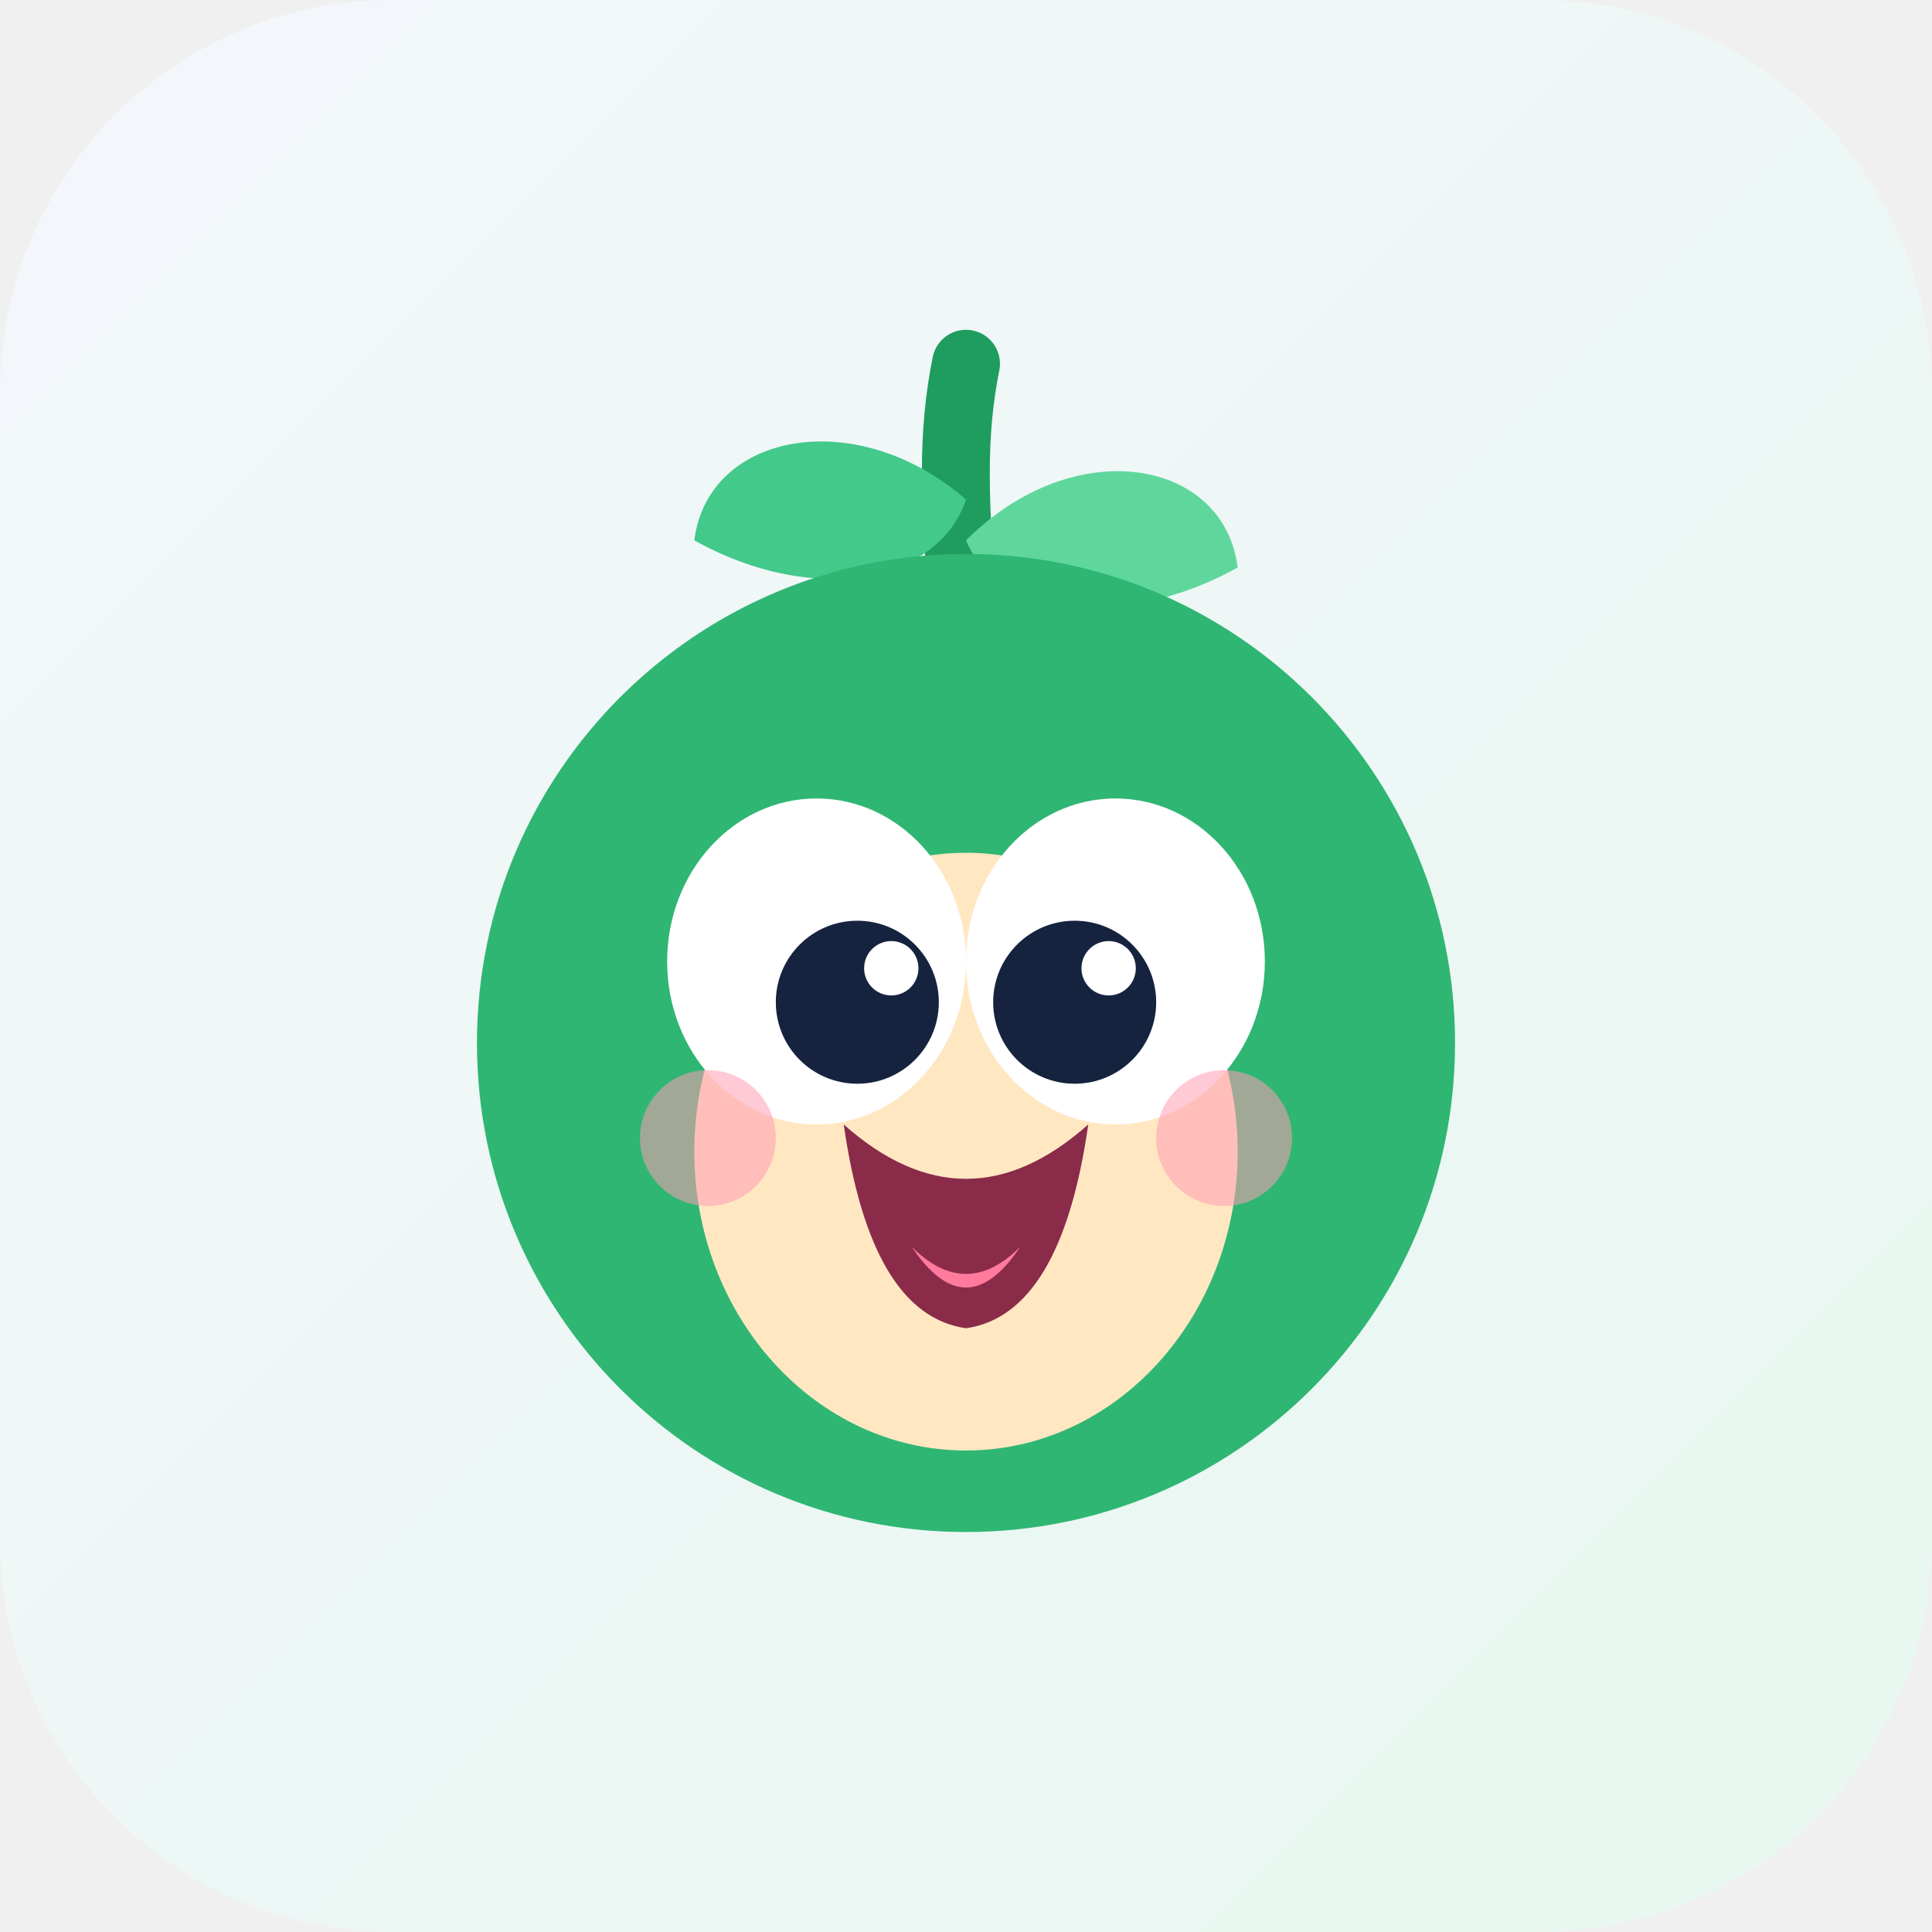
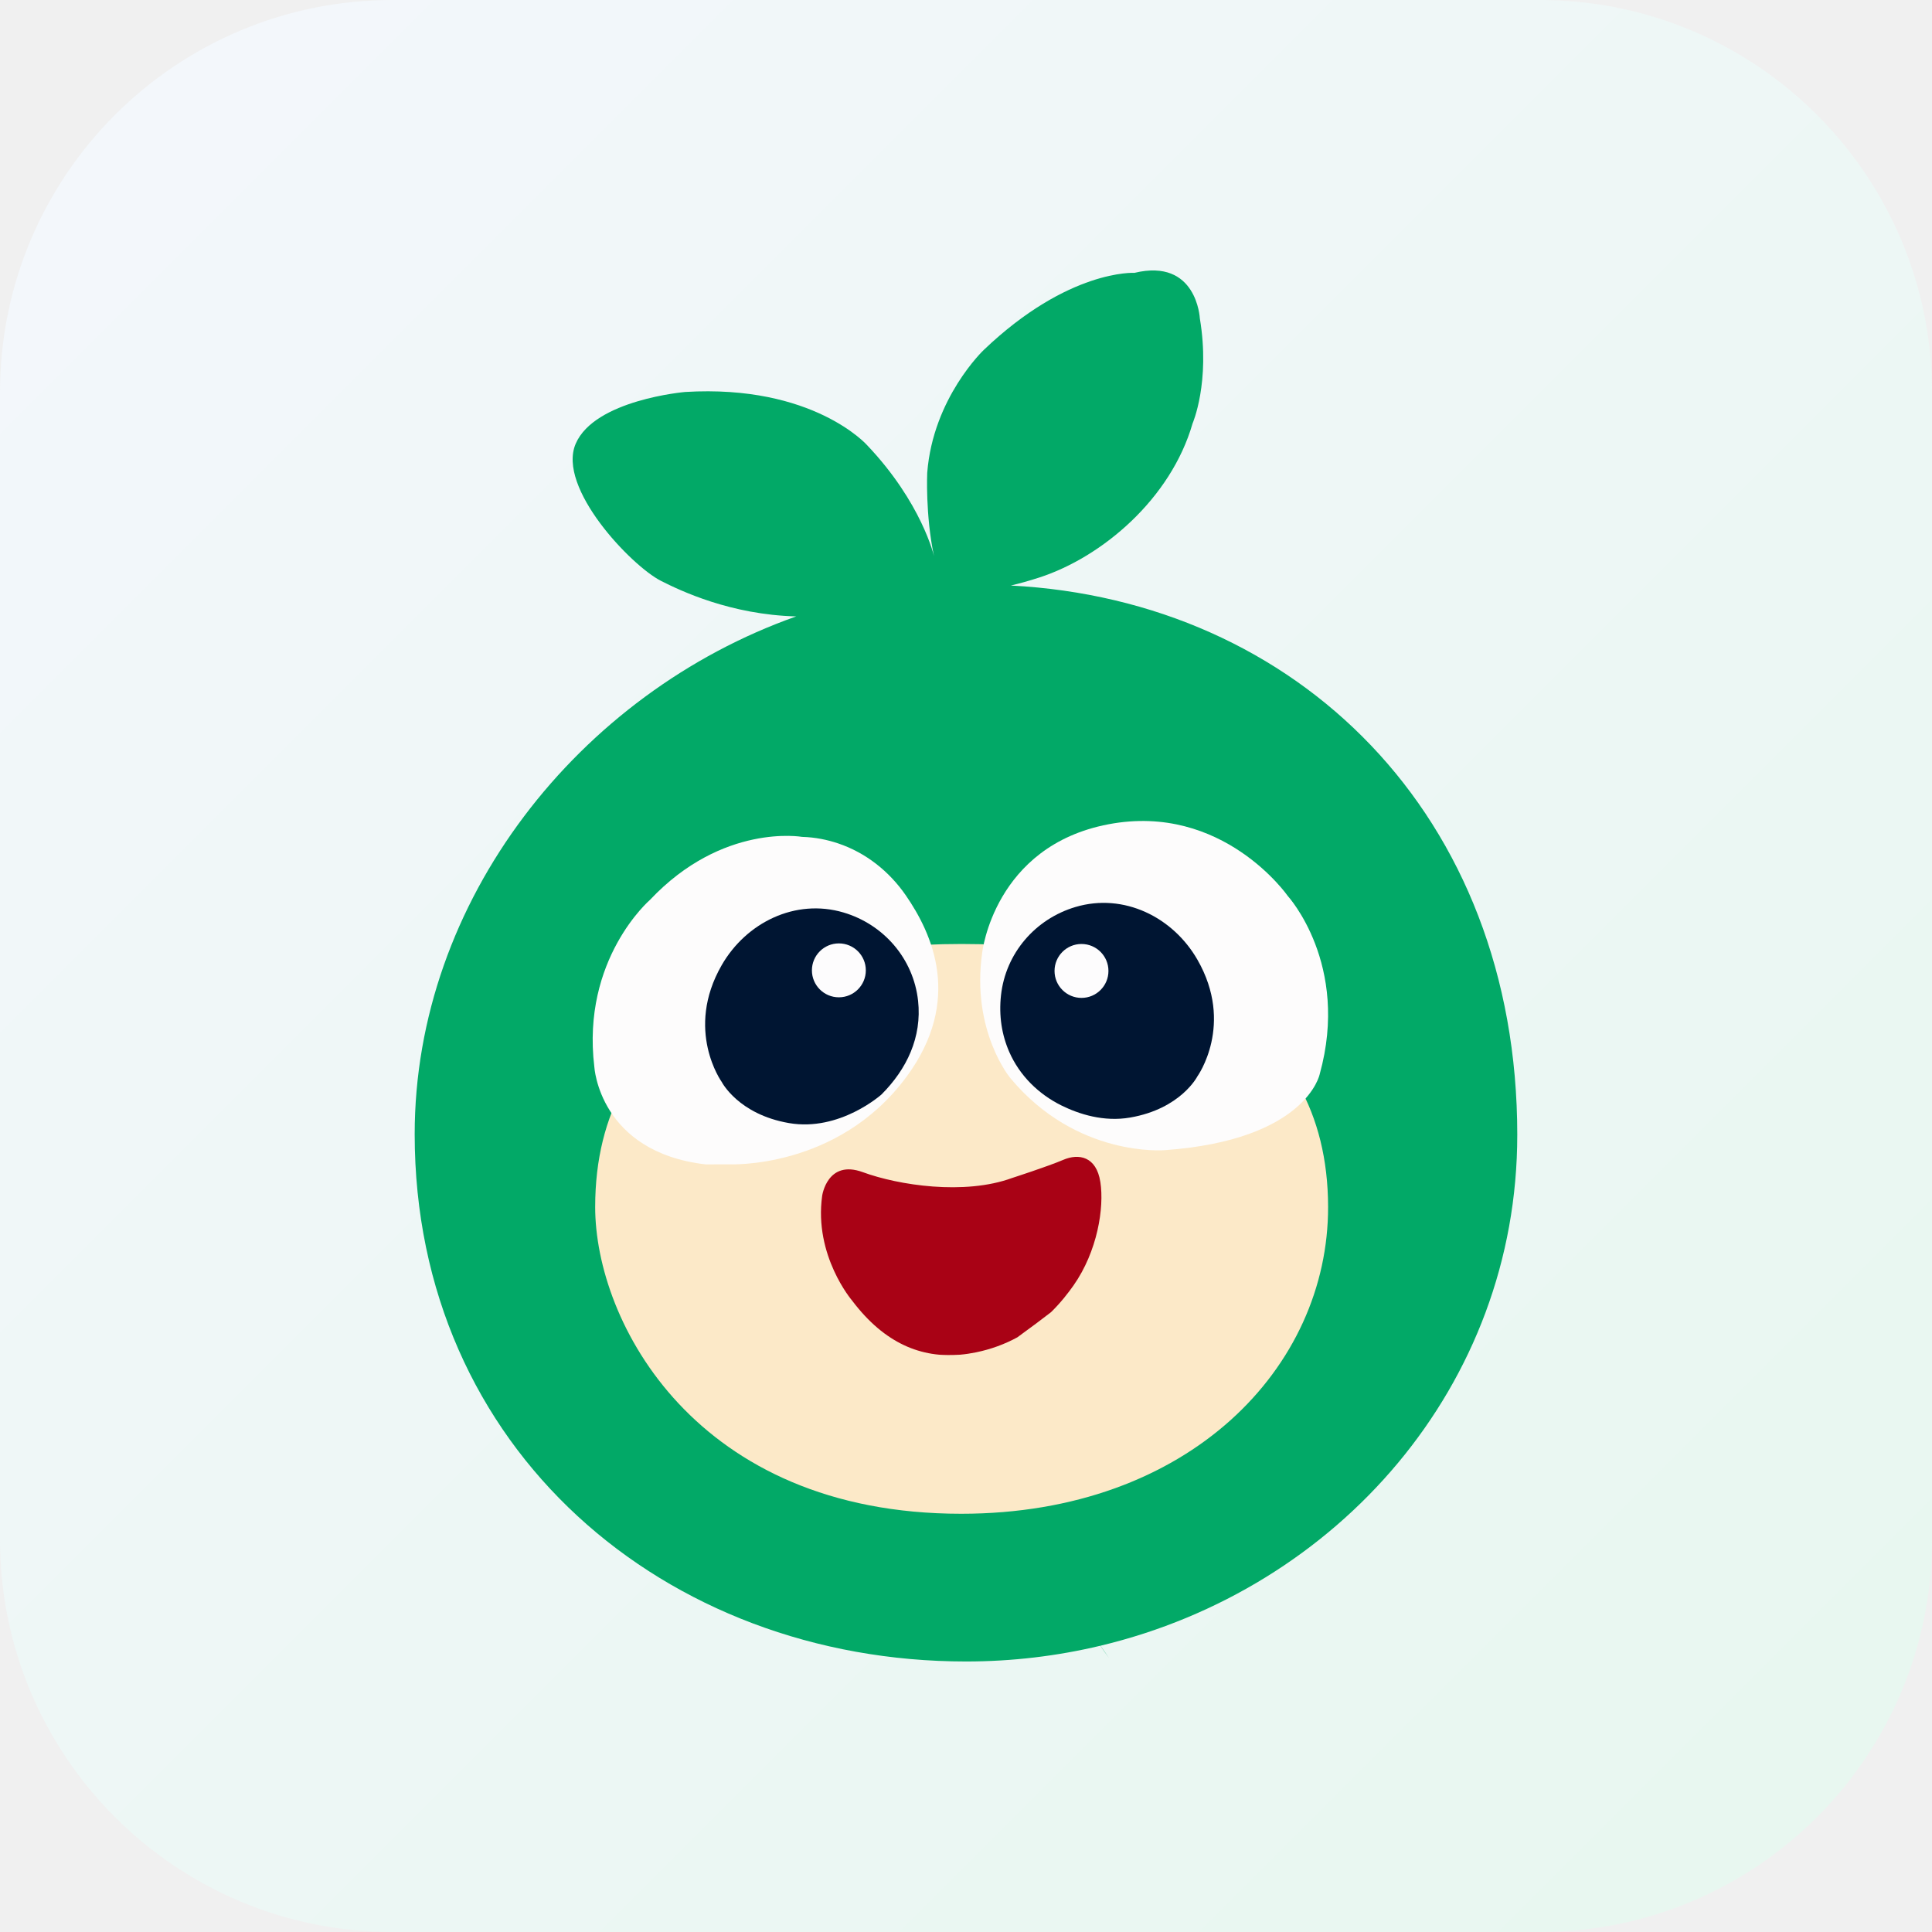
<svg xmlns="http://www.w3.org/2000/svg" viewBox="0 0 512 512" width="512" height="512" role="img" aria-label="iGROWth">
  <defs>
    <linearGradient id="igBg" x1="0" y1="0" x2="1" y2="1">
      <stop offset="0" stop-color="#f4f7fc" />
      <stop offset="1" stop-color="#e7f7ef" />
    </linearGradient>
  </defs>
  <rect width="512" height="512" rx="104" fill="url(#igBg)" />
-   <g transform="translate(256 262) scale(3.6) translate(-50 -52)">
-     <path d="M50 26 C49 16 49 11 50 6" fill="none" stroke="#1f9d5f" stroke-width="5" stroke-linecap="round" />
-     <path d="M50 16 C42 9 31 11 30 19 C39 24 48 22 50 16 Z" fill="#43c98a" />
-     <path d="M50 19 C58 11 69 13 70 21 C61 26 52 24 50 19 Z" fill="#5fd79c" />
-     <circle cx="50" cy="56" r="36" fill="#2FB673" />
-     <ellipse cx="50" cy="64" rx="20" ry="22" fill="#FFE7C2" />
-     <ellipse cx="39" cy="50" rx="11" ry="12" fill="#fff" />
-     <ellipse cx="61" cy="50" rx="11" ry="12" fill="#fff" />
-     <circle cx="42" cy="53" r="6" fill="#16233f" />
-     <circle cx="58" cy="53" r="6" fill="#16233f" />
-     <circle cx="44.5" cy="50.5" r="2" fill="#fff" />
-     <circle cx="60.5" cy="50.5" r="2" fill="#fff" />
-     <circle cx="31" cy="63" r="5" fill="#ff9db3" opacity=".55" />
-     <circle cx="69" cy="63" r="5" fill="#ff9db3" opacity=".55" />
-     <path d="M41 62 Q50 70 59 62 Q57 76 50 77 Q43 76 41 62 Z" fill="#8a2b4a" />
-     <path d="M46 71 Q50 75 54 71 Q52 74 50 74 Q48 74 46 71 Z" fill="#ff7a9c" />
+   <g transform="translate(74.35 50.11) scale(0.2398)">
+     <path fill="#038657" d="m251.4,827.07s-.42.13-1.19.42c.3.45.59.9.88,1.35l.3-1.78Z" />
+     <g>
+       <path fill="#02a967" d="m1366.74,1045.26c0-354.21-244.04-590.8-559.7-607.14,9.49-2.23,20.04-5.14,31.75-8.95,69.04-22.48,145.03-86.69,169.11-170.17,0,0,19.8-45.48,8.03-116.13,0,0-3.21-66.89-72.24-50.3,0,0-72.78-4.28-166.43,85.08,0,0-56.19,52.98-62.61,135.93,0,0-2.14,46.56,7.48,92.04,0,0-13.38-58.86-73.84-122.54,0,0-59.4-67.43-201.21-58.86,0,0-100.08,8.56-120.94,57.26-20.87,48.7,61.54,134.85,94.18,151.44,21.58,10.97,77.11,37.46,149.54,39.33-240.07,84.92-421.63,313.88-421.63,572.21,0,348.37,276.76,582.73,609.25,582.73,51.07,0,100.82-6.02,148.46-17.38,2.89,4.28,6.12,8.84,9.73,13.64l-9.57-13.68c262.44-62.65,460.63-287.64,460.63-564.5Z" />
+       <path fill="#fce9c8" d="m347.7,1124.73c.09-210.94,185.2-290.47,405.12-290.47s404.46,79.53,404.85,290.47c.33,177.24-153.49,339.21-405.49,339.21-293.4,0-404.54-211.81-404.49-339.21Z" />
+       <g>
+         <path fill="#fdfcfc" d="m495,1077.77s120.94,6.29,196.93-96.99c62.35-84.75,27.98-158.36-1.01-200.35-18.3-26.51-44.22-47.08-74.75-57.34-11.87-3.99-25.24-6.8-39.83-7.2,0,0-87.76-15.52-168.03,69.57,0,0-75.99,65.29-61.54,184.62,0,0,5.35,94.06,123.08,107.77l25.15-.07Z" />
+         <path fill="#001532" d="m487.51,986.66s-41.21-57.26,0-128.97c27-46.99,81.31-74.04,134.67-58.22,44.63,13.23,77.32,51.24,82.38,97.63,4.38,40.19-12.56,75.58-40.45,103.47,0,0-46.02,41.3-102.21,31.62-56.19-9.68-74.38-45.53-74.38-45.53Z" />
+         <circle fill="#fdfcfd" cx="617.01" cy="863.4" r="29.79" />
+       </g>
+       <path fill="#a90215" d="m905.98,1097.28c-4.41-28.5-24.08-31.71-40.93-24.49-16.86,7.23-56.59,20.07-56.59,20.07-52.58,19.27-125.63,8.04-164.96-6.42-39.33-14.44-44.95,26.09-44.95,26.09-9.23,66.22,32.91,115.59,32.91,115.59,2.4,3.19,4.81,6.22,7.24,9.11,18.46,22.03,37.89,35.86,57.69,43.57,10.34,4.01,20.78,6.37,31.25,7.34.39.04.77.05,1.15.08,3.52.22,11.7.57,22.14-.06,5.94-.53,11.89-1.43,17.8-2.64,16.65-3.44,31.75-9.06,45.5-16.55,15.59-11.27,28.22-20.83,37.25-27.82,4.98-4.88,9.73-10.1,14.27-15.6,2.01-2.45,3.97-4.96,5.9-7.53,1.57-2.08,3.12-4.2,4.64-6.35,26.49-37.73,34.12-85.89,29.7-114.38Z" />
+       <path fill="#fdfcfc" d="m775.41,843.78s13.08-117.73,139.52-141.81c126.44-24.08,198.15,79.2,198.15,79.2,0,0,69.03,75.45,35.32,196.93,0,0-14.45,72.78-171.24,84.02,0,0-97.4,8.56-170.71-79.74,0,0-43.35-51.91-31.04-138.6Z" />
+       <g>
+         <path fill="#001532" d="m1013.23,980.55s41.21-57.26,0-128.97c-27-46.99-81.31-74.04-134.67-58.22-44.63,13.23-77.32,51.24-82.38,97.63-2.46,22.61.83,43.6,9.15,62.6,11.38,25.99,32.21,46.57,57.65,59.13,19.48,9.61,46.72,18.38,75.86,13.36,56.19-9.68,74.38-45.53,74.38-45.53Z" />
+         <circle fill="#fdfcfd" cx="885.14" cy="864.05" r="29.79" />
+       </g>
+     </g>
  </g>
</svg>
